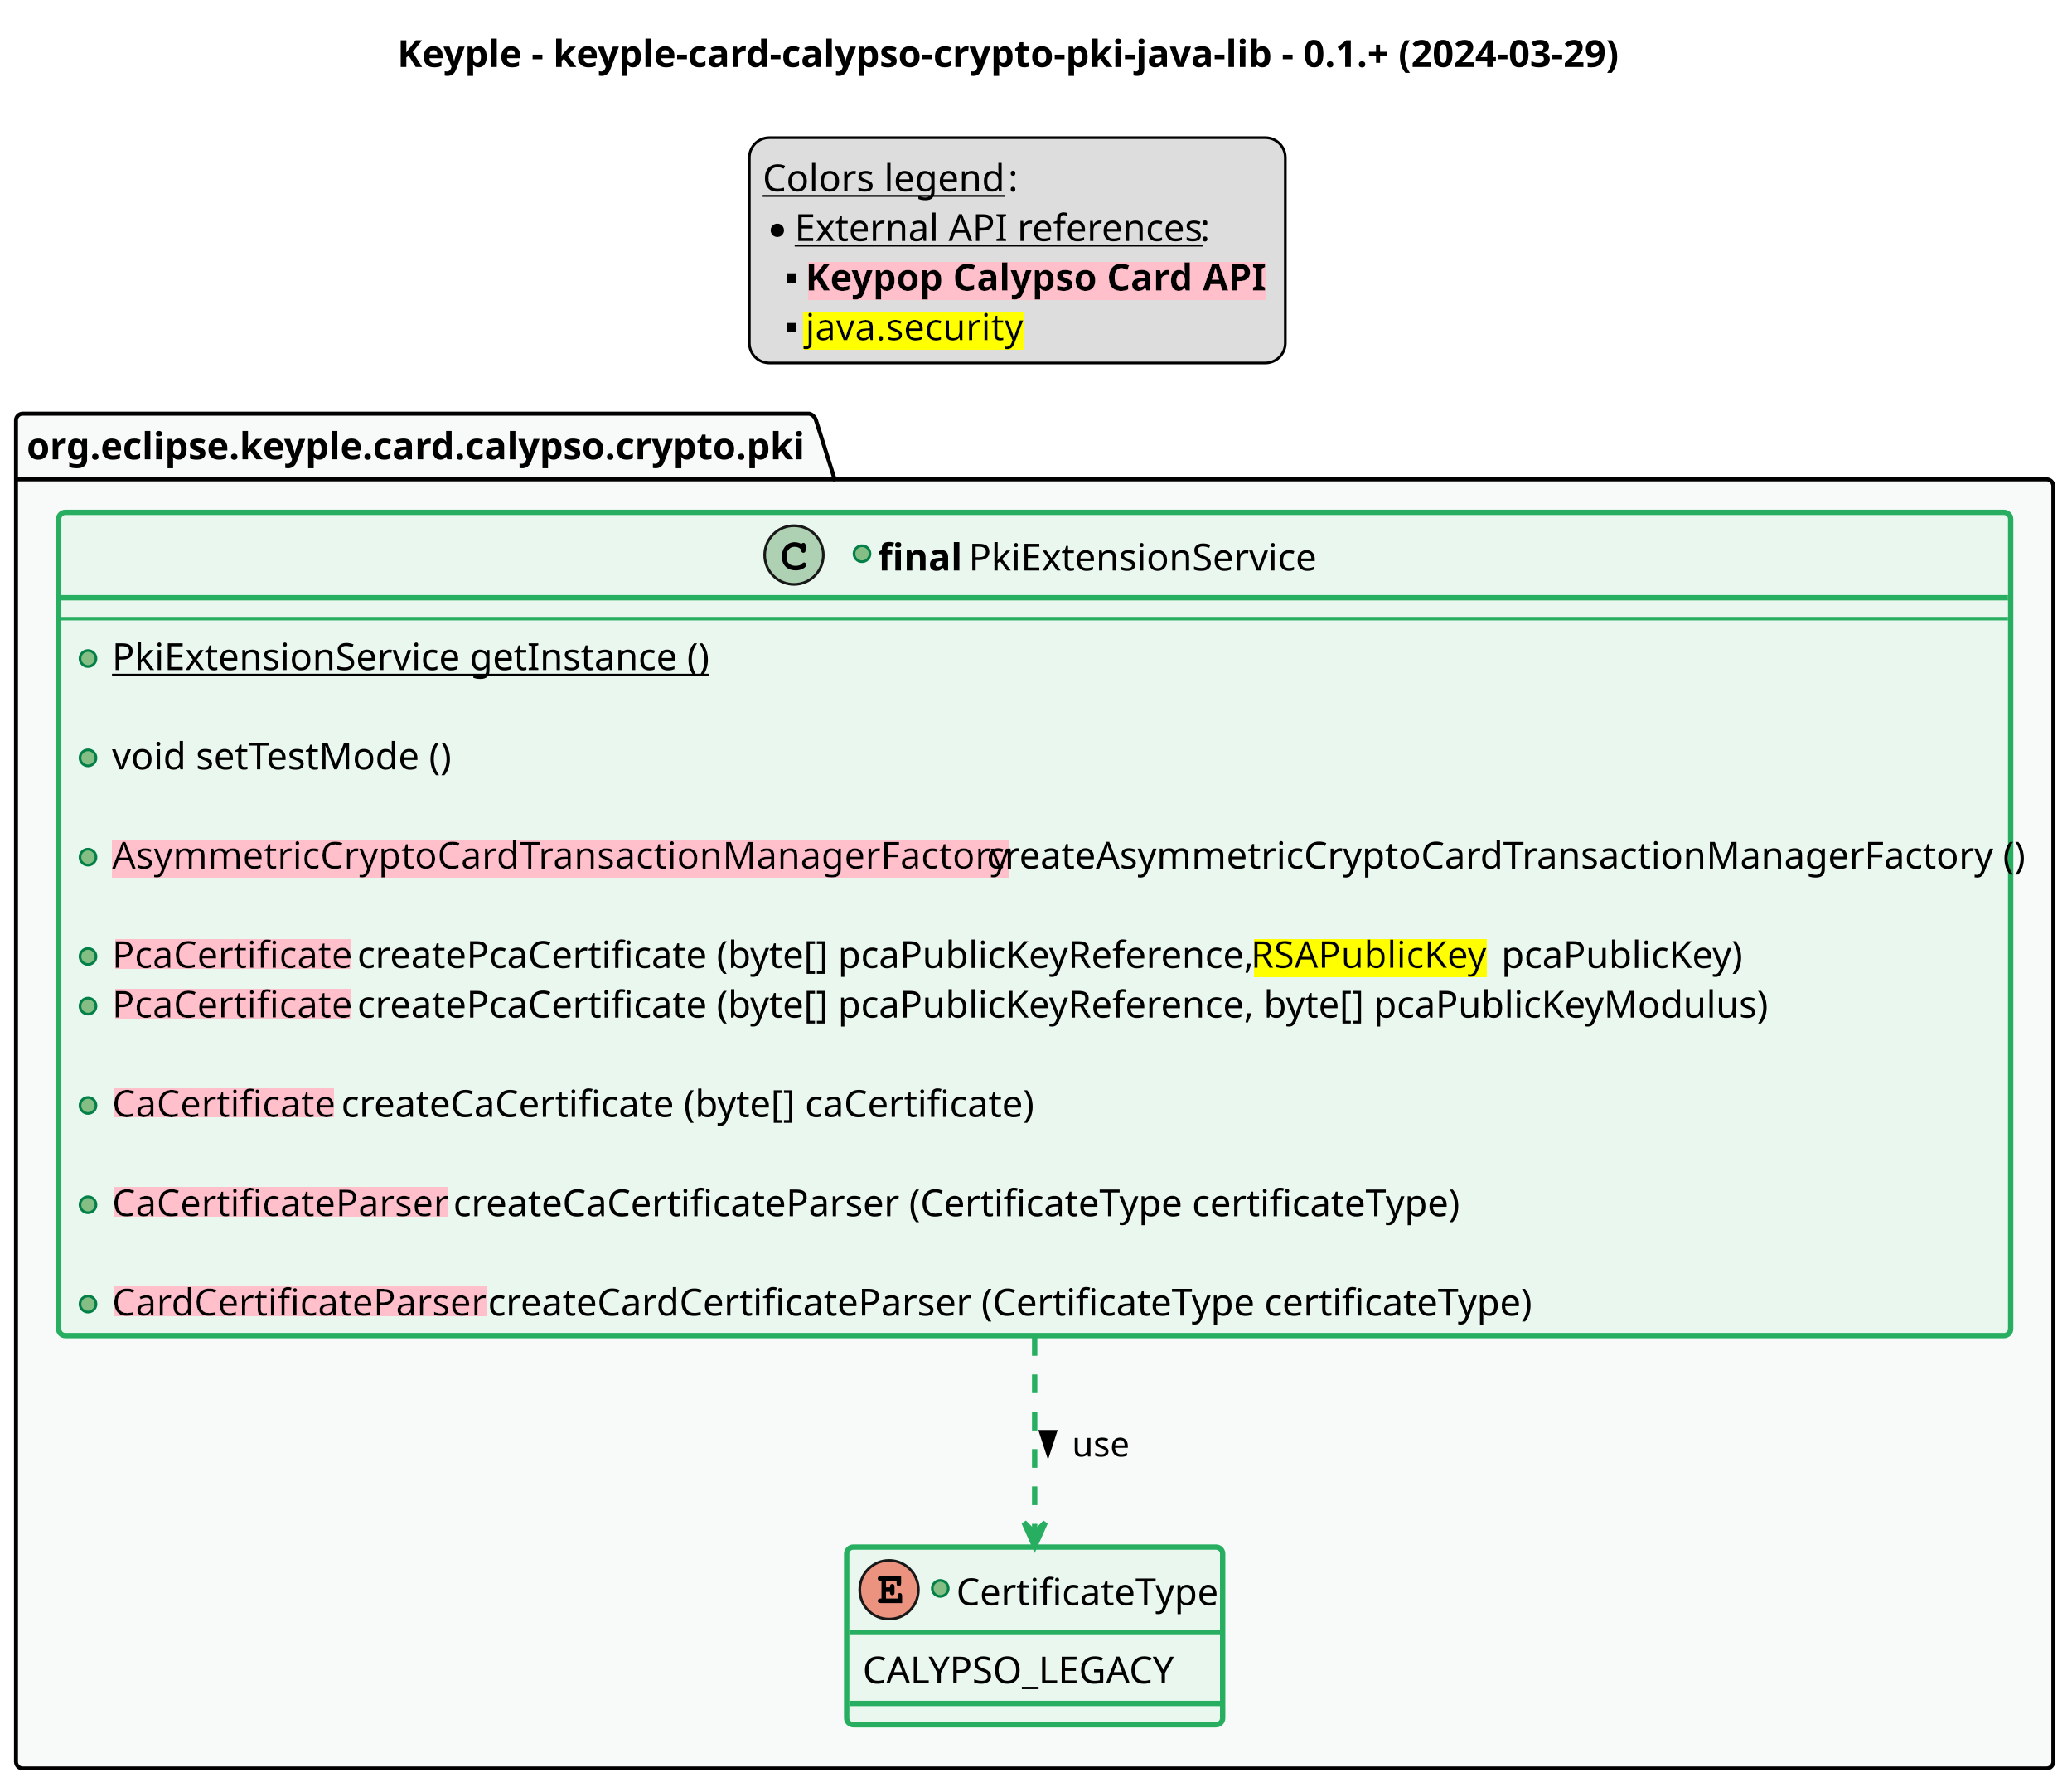
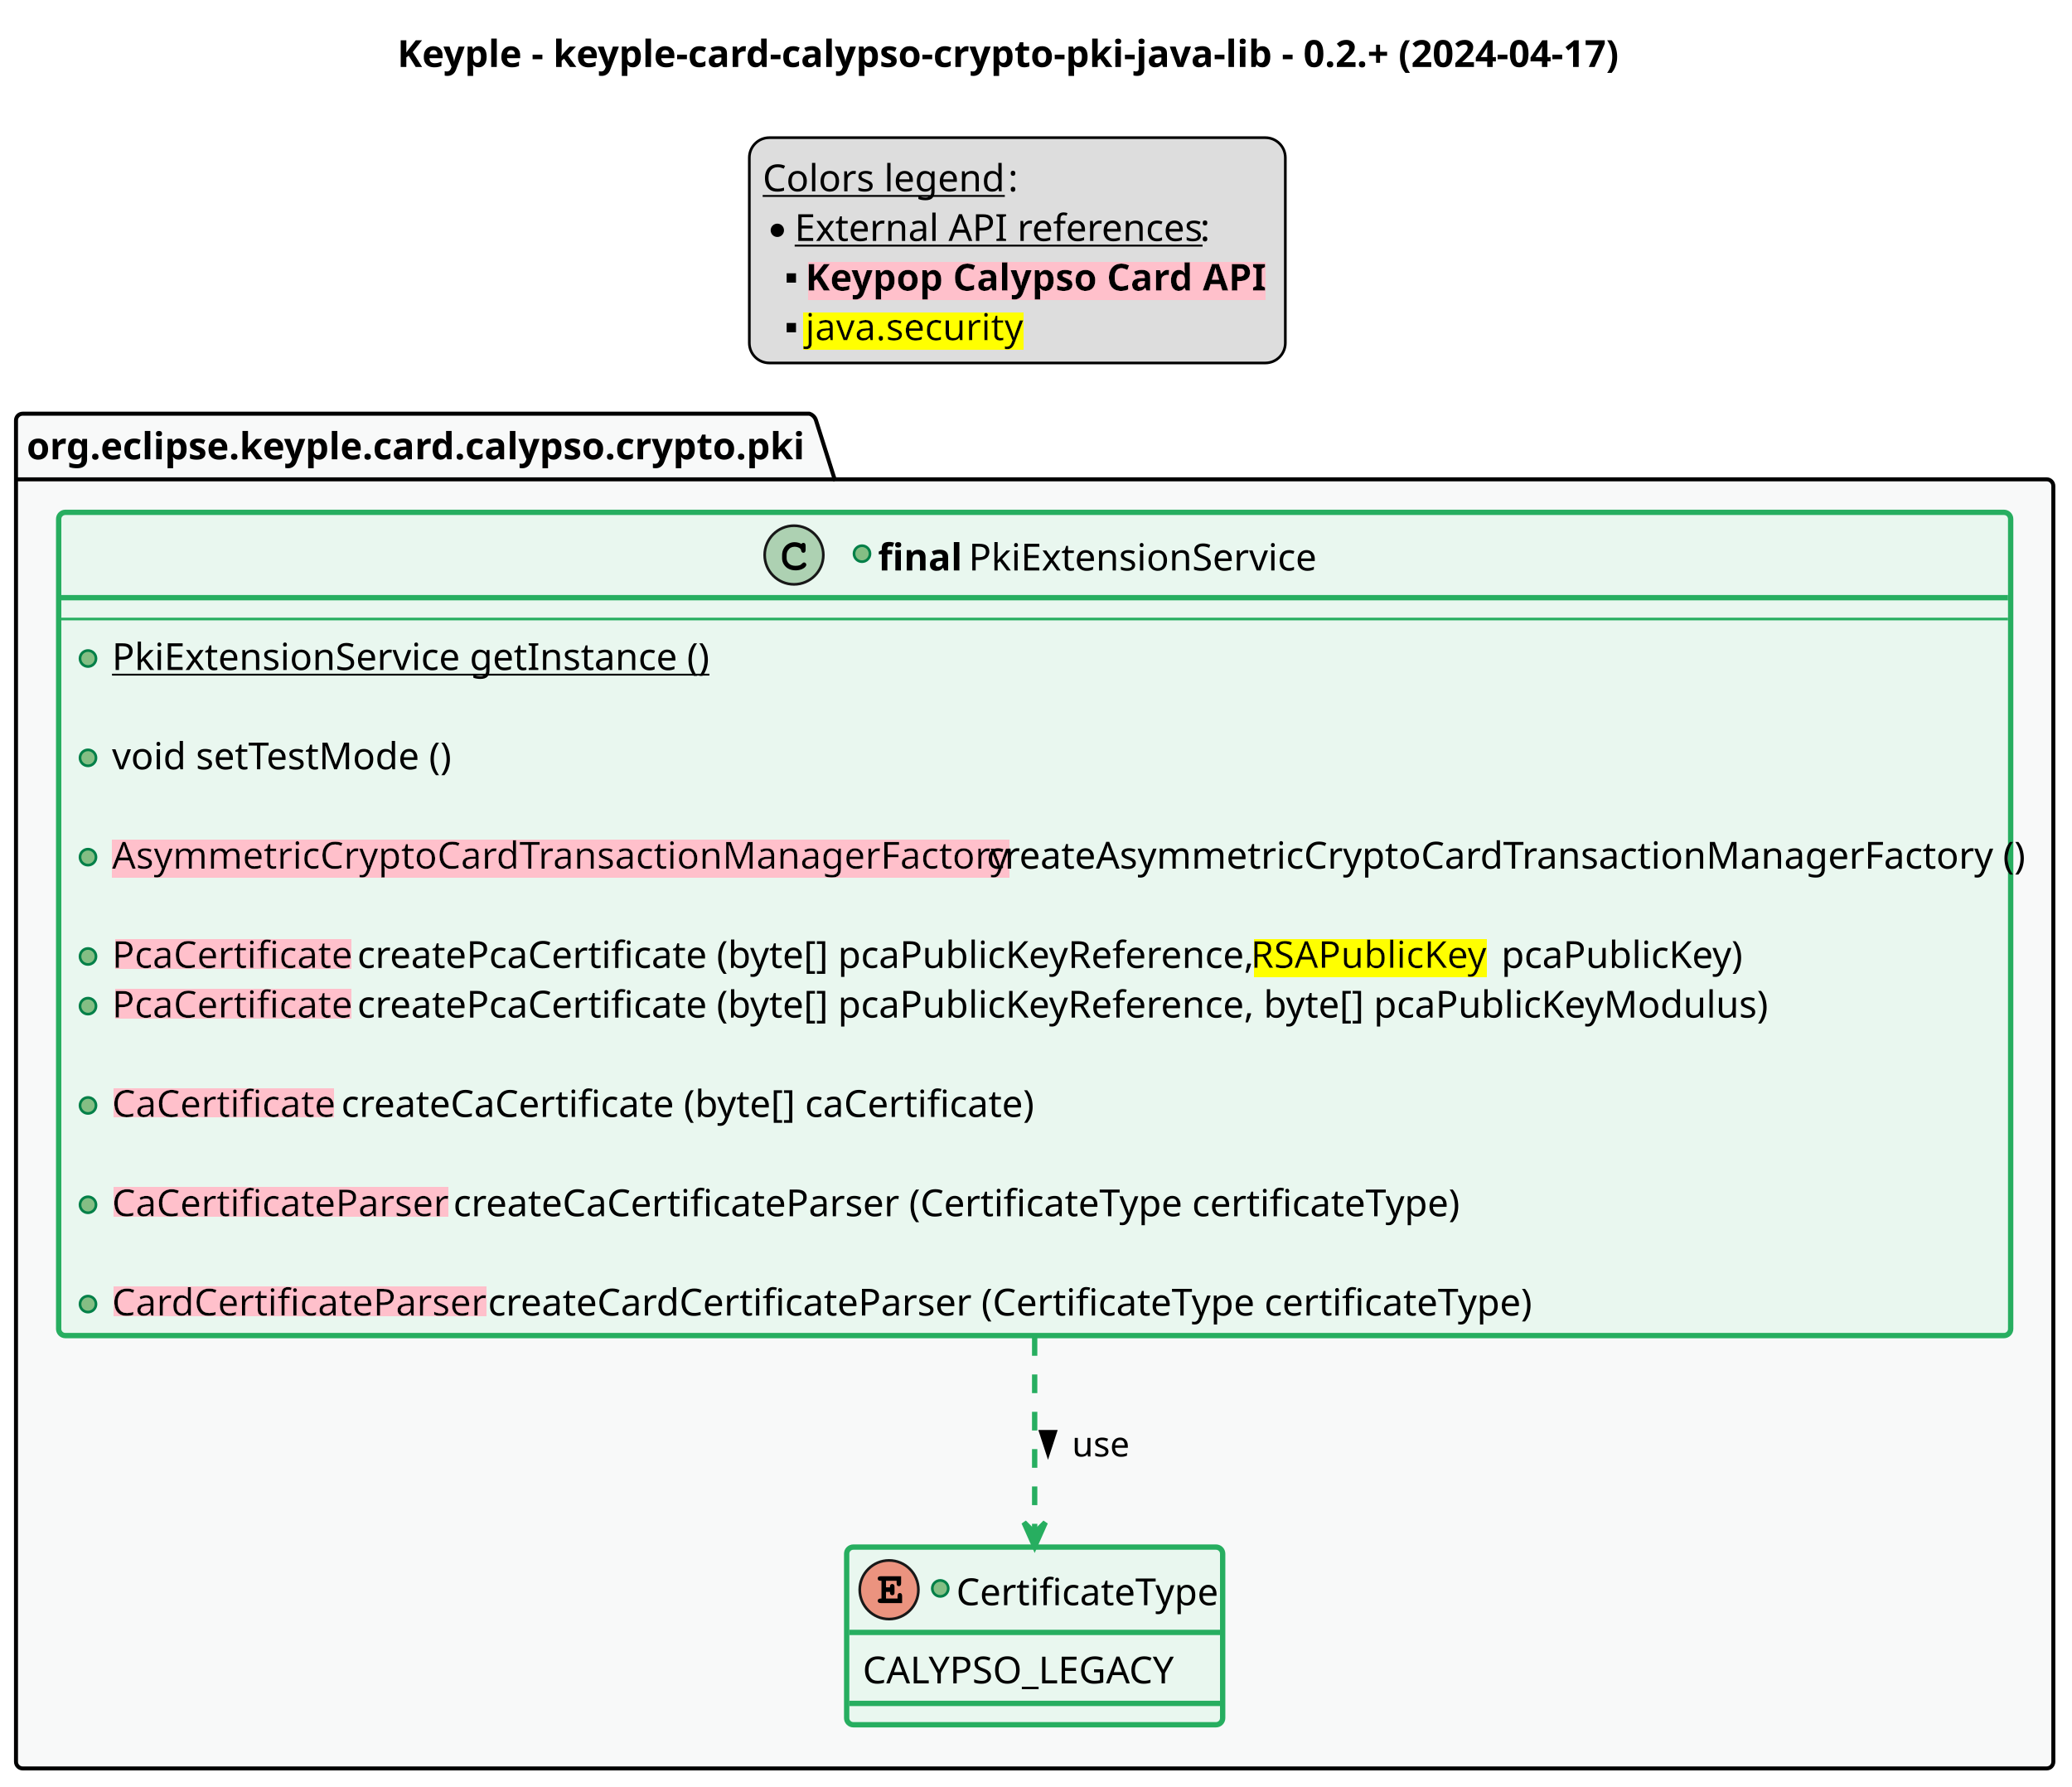
<svg xmlns="http://www.w3.org/2000/svg" contentStyleType="text/css" height="670px" preserveAspectRatio="none" style="width:777px;height:670px;background:#FFFFFF;" version="1.1" viewBox="0 0 777 670" width="777px" zoomAndPan="magnify">
  <defs>
-     <filter height="1" id="b1xknru9l3d4ik0" width="1" x="0" y="0">
+     <filter height="1" id="bkanku9pfhzs50" width="1" x="0" y="0">
      <feFlood flood-color="#FFC0CB" result="flood" />
      <feComposite in="SourceGraphic" in2="flood" operator="over" />
    </filter>
-     <filter height="1" id="b1xknru9l3d4ik1" width="1" x="0" y="0">
+     <filter height="1" id="bkanku9pfhzs51" width="1" x="0" y="0">
      <feFlood flood-color="#FFFF00" result="flood" />
      <feComposite in="SourceGraphic" in2="flood" operator="over" />
    </filter>
  </defs>
  <g>
-     <text fill="#000000" font-family="sans-serif" font-size="14" font-weight="bold" lengthAdjust="spacing" textLength="465" x="149" y="25.107">Keyple - keyple-card-calypso-crypto-pki-java-lib - 0.1.+ (2024-03-29)</text>
+     <text fill="#000000" font-family="sans-serif" font-size="14" font-weight="bold" lengthAdjust="spacing" textLength="465" x="149" y="25.107">Keyple - keyple-card-calypso-crypto-pki-java-lib - 0.2.+ (2024-04-17)</text>
    <rect fill="#DDDDDD" height="84.484" id="_legend" rx="7.5" ry="7.5" style="stroke:#000000;stroke-width:1.0;" width="201" x="281" y="51.621" />
    <text fill="#000000" font-family="sans-serif" font-size="14" lengthAdjust="spacing" text-decoration="underline" textLength="88" x="286" y="71.728">Colors legend</text>
    <text fill="#000000" font-family="sans-serif" font-size="14" lengthAdjust="spacing" textLength="4" x="378" y="71.728">:</text>
    <ellipse cx="291.5" cy="86.363" fill="#000000" rx="2.5" ry="2.5" style="stroke:#000000;stroke-width:0.0;" />
    <text fill="#000000" font-family="sans-serif" font-size="14" lengthAdjust="spacing" text-decoration="underline" textLength="148" x="298" y="90.35">External API references</text>
    <text fill="#000000" font-family="sans-serif" font-size="14" lengthAdjust="spacing" textLength="4" x="450" y="90.35">:</text>
    <rect fill="#000000" height="3.5" style="stroke:#000000;stroke-width:0.0;" width="3.5" x="295" y="102.484" />
-     <text fill="#000000" filter="url(#b1xknru9l3d4ik0)" font-family="sans-serif" font-size="14" font-weight="bold" lengthAdjust="spacing" textLength="175" x="302" y="108.971">Keypop Calypso Card API</text>
+     <text fill="#000000" filter="url(#bkanku9pfhzs50)" font-family="sans-serif" font-size="14" font-weight="bold" lengthAdjust="spacing" textLength="175" x="302" y="108.971">Keypop Calypso Card API</text>
    <rect fill="#000000" height="3.5" style="stroke:#000000;stroke-width:0.0;" width="3.5" x="295" y="121.106" />
-     <text fill="#000000" filter="url(#b1xknru9l3d4ik1)" font-family="sans-serif" font-size="14" lengthAdjust="spacing" textLength="79" x="302" y="127.592">java.security</text>
+     <text fill="#000000" filter="url(#bkanku9pfhzs51)" font-family="sans-serif" font-size="14" lengthAdjust="spacing" textLength="79" x="302" y="127.592">java.security</text>
    <g id="cluster_pki">
      <path d="M8.5,155.119 L303.5,155.119 A3.75,3.75 0 0 1 306,157.619 L313,179.74 L767.5,179.74 A2.5,2.5 0 0 1 770,182.24 L770,660.619 A2.5,2.5 0 0 1 767.5,663.119 L8.5,663.119 A2.5,2.5 0 0 1 6,660.619 L6,157.619 A2.5,2.5 0 0 1 8.5,155.119 " fill="#F8F9F9" style="stroke:#000000;stroke-width:1.5;" />
      <line style="stroke:#000000;stroke-width:1.5;" x1="6" x2="313" y1="179.74" y2="179.74" />
      <text fill="#000000" font-family="sans-serif" font-size="14" font-weight="bold" lengthAdjust="spacing" textLength="294" x="10" y="172.227">org.eclipse.keyple.card.calypso.crypto.pki</text>
    </g>
    <g id="elem_PkiExtensionService">
      <rect codeLine="61" fill="#E9F7EF" height="308.695" id="PkiExtensionService" rx="2.5" ry="2.5" style="stroke:#27AE60;stroke-width:2.0;" width="732" x="22" y="192.119" />
      <ellipse cx="297.75" cy="208.119" fill="#ADD1B2" rx="11" ry="11" style="stroke:#181818;stroke-width:1.0;" />
      <path d="M300.516,203.994 Q300.672,203.775 300.859,203.666 Q301.047,203.557 301.266,203.557 Q301.641,203.557 301.875,203.822 Q302.109,204.072 302.109,204.682 L302.109,206.135 Q302.109,206.744 301.875,207.01 Q301.641,207.275 301.266,207.275 Q300.922,207.275 300.719,207.072 Q300.516,206.885 300.406,206.369 Q300.359,206.01 300.172,205.822 Q299.844,205.447 299.234,205.228 Q298.625,205.01 298,205.01 Q297.234,205.01 296.594,205.338 Q295.969,205.666 295.469,206.416 Q294.984,207.166 294.984,208.197 L294.984,209.291 Q294.984,210.525 295.875,211.353 Q296.766,212.166 298.359,212.166 Q299.297,212.166 299.953,211.916 Q300.344,211.76 300.766,211.322 Q301.031,211.057 301.172,210.978 Q301.328,210.9 301.531,210.9 Q301.859,210.9 302.109,211.166 Q302.375,211.416 302.375,211.76 Q302.375,212.103 302.031,212.51 Q301.531,213.088 300.734,213.416 Q299.656,213.869 298.359,213.869 Q296.844,213.869 295.641,213.244 Q294.656,212.744 293.969,211.682 Q293.281,210.603 293.281,209.322 L293.281,208.166 Q293.281,206.838 293.891,205.697 Q294.516,204.541 295.609,203.932 Q296.703,203.307 297.938,203.307 Q298.672,203.307 299.312,203.478 Q299.969,203.635 300.516,203.994 Z " fill="#000000" />
      <ellipse cx="323.25" cy="207.619" fill="#84BE84" rx="3" ry="3" style="stroke:#038048;stroke-width:1.0;" />
      <text fill="#000000" font-family="sans-serif" font-size="14" font-weight="bold" lengthAdjust="spacing" textLength="30" x="329.25" y="213.916">final</text>
      <text fill="#000000" font-family="sans-serif" font-size="14" lengthAdjust="spacing" textLength="127" x="363.25" y="213.916">PkiExtensionService</text>
      <line style="stroke:#27AE60;stroke-width:2.0;" x1="23" x2="753" y1="224.119" y2="224.119" />
      <line style="stroke:#27AE60;stroke-width:1.0;" x1="23" x2="753" y1="232.119" y2="232.119" />
      <ellipse cx="33" cy="246.93" fill="#84BE84" rx="3" ry="3" style="stroke:#038048;stroke-width:1.0;" />
      <text fill="#000000" font-family="sans-serif" font-size="14" lengthAdjust="spacing" text-decoration="underline" textLength="218" x="42" y="251.227">PkiExtensionService getInstance ()</text>
      <text fill="#000000" font-family="sans-serif" font-size="14" lengthAdjust="spacing" textLength="4" x="42" y="269.848"> </text>
      <ellipse cx="33" cy="284.172" fill="#84BE84" rx="3" ry="3" style="stroke:#038048;stroke-width:1.0;" />
      <text fill="#000000" font-family="sans-serif" font-size="14" lengthAdjust="spacing" textLength="126" x="42" y="288.469">void setTestMode ()</text>
      <text fill="#000000" font-family="sans-serif" font-size="14" lengthAdjust="spacing" textLength="4" x="42" y="307.09"> </text>
      <ellipse cx="33" cy="321.414" fill="#84BE84" rx="3" ry="3" style="stroke:#038048;stroke-width:1.0;" />
-       <text fill="#000000" filter="url(#b1xknru9l3d4ik0)" font-family="sans-serif" font-size="14" lengthAdjust="spacing" textLength="324" x="42" y="325.711">AsymmetricCryptoCardTransactionManagerFactory</text>
+       <text fill="#000000" filter="url(#bkanku9pfhzs50)" font-family="sans-serif" font-size="14" lengthAdjust="spacing" textLength="324" x="42" y="325.711">AsymmetricCryptoCardTransactionManagerFactory</text>
      <text fill="#000000" font-family="sans-serif" font-size="14" lengthAdjust="spacing" textLength="378" x="370" y="325.711">createAsymmetricCryptoCardTransactionManagerFactory ()</text>
      <text fill="#000000" font-family="sans-serif" font-size="14" lengthAdjust="spacing" textLength="4" x="42" y="344.332"> </text>
      <ellipse cx="33" cy="358.656" fill="#84BE84" rx="3" ry="3" style="stroke:#038048;stroke-width:1.0;" />
-       <text fill="#000000" filter="url(#b1xknru9l3d4ik0)" font-family="sans-serif" font-size="14" lengthAdjust="spacing" textLength="88" x="42" y="362.953">PcaCertificate</text>
+       <text fill="#000000" filter="url(#bkanku9pfhzs50)" font-family="sans-serif" font-size="14" lengthAdjust="spacing" textLength="88" x="42" y="362.953">PcaCertificate</text>
      <text fill="#000000" font-family="sans-serif" font-size="14" lengthAdjust="spacing" textLength="331" x="134" y="362.953">createPcaCertificate (byte[] pcaPublicKeyReference,</text>
-       <text fill="#000000" filter="url(#b1xknru9l3d4ik1)" font-family="sans-serif" font-size="14" lengthAdjust="spacing" textLength="90" x="469" y="362.953">RSAPublicKey</text>
+       <text fill="#000000" filter="url(#bkanku9pfhzs51)" font-family="sans-serif" font-size="14" lengthAdjust="spacing" textLength="90" x="469" y="362.953">RSAPublicKey</text>
      <text fill="#000000" font-family="sans-serif" font-size="14" lengthAdjust="spacing" textLength="90" x="563" y="362.953">pcaPublicKey)</text>
      <ellipse cx="33" cy="377.277" fill="#84BE84" rx="3" ry="3" style="stroke:#038048;stroke-width:1.0;" />
-       <text fill="#000000" filter="url(#b1xknru9l3d4ik0)" font-family="sans-serif" font-size="14" lengthAdjust="spacing" textLength="88" x="42" y="381.574">PcaCertificate</text>
+       <text fill="#000000" filter="url(#bkanku9pfhzs50)" font-family="sans-serif" font-size="14" lengthAdjust="spacing" textLength="88" x="42" y="381.574">PcaCertificate</text>
      <text fill="#000000" font-family="sans-serif" font-size="14" lengthAdjust="spacing" textLength="517" x="134" y="381.574">createPcaCertificate (byte[] pcaPublicKeyReference, byte[] pcaPublicKeyModulus)</text>
      <text fill="#000000" font-family="sans-serif" font-size="14" lengthAdjust="spacing" textLength="4" x="42" y="400.195"> </text>
      <ellipse cx="33" cy="414.519" fill="#84BE84" rx="3" ry="3" style="stroke:#038048;stroke-width:1.0;" />
-       <text fill="#000000" filter="url(#b1xknru9l3d4ik0)" font-family="sans-serif" font-size="14" lengthAdjust="spacing" textLength="82" x="42" y="418.816">CaCertificate</text>
+       <text fill="#000000" filter="url(#bkanku9pfhzs50)" font-family="sans-serif" font-size="14" lengthAdjust="spacing" textLength="82" x="42" y="418.816">CaCertificate</text>
      <text fill="#000000" font-family="sans-serif" font-size="14" lengthAdjust="spacing" textLength="254" x="128" y="418.816">createCaCertificate (byte[] caCertificate)</text>
      <text fill="#000000" font-family="sans-serif" font-size="14" lengthAdjust="spacing" textLength="4" x="42" y="437.438"> </text>
      <ellipse cx="33" cy="451.762" fill="#84BE84" rx="3" ry="3" style="stroke:#038048;stroke-width:1.0;" />
-       <text fill="#000000" filter="url(#b1xknru9l3d4ik0)" font-family="sans-serif" font-size="14" lengthAdjust="spacing" textLength="124" x="42" y="456.059">CaCertificateParser</text>
+       <text fill="#000000" filter="url(#bkanku9pfhzs50)" font-family="sans-serif" font-size="14" lengthAdjust="spacing" textLength="124" x="42" y="456.059">CaCertificateParser</text>
      <text fill="#000000" font-family="sans-serif" font-size="14" lengthAdjust="spacing" textLength="371" x="170" y="456.059">createCaCertificateParser (CertificateType certificateType)</text>
      <text fill="#000000" font-family="sans-serif" font-size="14" lengthAdjust="spacing" textLength="4" x="42" y="474.68"> </text>
      <ellipse cx="33" cy="489.004" fill="#84BE84" rx="3" ry="3" style="stroke:#038048;stroke-width:1.0;" />
-       <text fill="#000000" filter="url(#b1xknru9l3d4ik0)" font-family="sans-serif" font-size="14" lengthAdjust="spacing" textLength="137" x="42" y="493.301">CardCertificateParser</text>
+       <text fill="#000000" filter="url(#bkanku9pfhzs50)" font-family="sans-serif" font-size="14" lengthAdjust="spacing" textLength="137" x="42" y="493.301">CardCertificateParser</text>
      <text fill="#000000" font-family="sans-serif" font-size="14" lengthAdjust="spacing" textLength="384" x="183" y="493.301">createCardCertificateParser (CertificateType certificateType)</text>
    </g>
    <g id="elem_CertificateType">
      <rect codeLine="78" fill="#E9F7EF" height="66.621" id="CertificateType" rx="2.5" ry="2.5" style="stroke:#27AE60;stroke-width:2.0;" width="141" x="317.5" y="580.119" />
      <ellipse cx="333.4" cy="596.119" fill="#EB937F" rx="11" ry="11" style="stroke:#181818;stroke-width:1.0;" />
      <path d="M332.259,596.916 L332.259,599.416 L336.587,599.416 L336.587,598.494 Q336.587,597.885 336.822,597.619 Q337.072,597.354 337.447,597.354 Q337.822,597.354 338.056,597.619 Q338.291,597.885 338.291,598.494 L338.291,601.119 L330.291,601.119 Q329.666,601.119 329.4,600.885 Q329.15,600.65 329.15,600.26 Q329.15,599.885 329.416,599.65 Q329.681,599.416 330.291,599.416 L330.556,599.416 L330.556,592.76 L330.291,592.76 Q329.666,592.76 329.4,592.525 Q329.15,592.291 329.15,591.9 Q329.15,591.525 329.4,591.291 Q329.666,591.057 330.291,591.057 L337.916,591.057 L337.916,593.65 Q337.916,594.26 337.681,594.525 Q337.462,594.775 337.072,594.775 Q336.697,594.775 336.462,594.525 Q336.228,594.26 336.228,593.65 L336.228,592.76 L332.259,592.76 L332.259,595.213 L333.744,595.213 Q333.744,594.557 333.869,594.369 Q334.134,593.963 334.603,593.963 Q334.978,593.963 335.212,594.229 Q335.447,594.479 335.447,595.088 L335.447,597.057 Q335.447,597.604 335.322,597.791 Q335.056,598.182 334.603,598.182 Q334.134,598.182 333.869,597.775 Q333.744,597.588 333.744,596.916 L332.259,596.916 Z " fill="#000000" />
      <ellipse cx="352.6" cy="595.619" fill="#84BE84" rx="3" ry="3" style="stroke:#038048;stroke-width:1.0;" />
      <text fill="#000000" font-family="sans-serif" font-size="14" lengthAdjust="spacing" textLength="96" x="358.6" y="601.916">CertificateType</text>
      <line style="stroke:#27AE60;stroke-width:2.0;" x1="318.5" x2="457.5" y1="612.119" y2="612.119" />
      <text fill="#000000" font-family="sans-serif" font-size="14" lengthAdjust="spacing" textLength="129" x="323.5" y="631.227">CALYPSO_LEGACY</text>
      <line style="stroke:#27AE60;stroke-width:2.0;" x1="318.5" x2="457.5" y1="638.74" y2="638.74" />
    </g>
    <g id="link_PkiExtensionService_CertificateType">
      <path codeLine="85" d="M388,501.389 C388,531.069 388,553.289 388,573.879 " fill="none" id="PkiExtensionService-to-CertificateType" style="stroke:#27AE60;stroke-width:2.0;stroke-dasharray:7.0,7.0;" />
      <polygon fill="#27AE60" points="388,579.879,392,570.879,388,574.879,384,570.879,388,579.879" style="stroke:#27AE60;stroke-width:2.0;" />
      <polygon fill="#000000" points="393,545.765,395.939,536.72,390.061,536.72,393,545.765" style="stroke:#000000;stroke-width:1.0;" />
      <text fill="#000000" font-family="sans-serif" font-size="13" lengthAdjust="spacing" textLength="21" x="402" y="546.148">use</text>
    </g>
  </g>
</svg>
